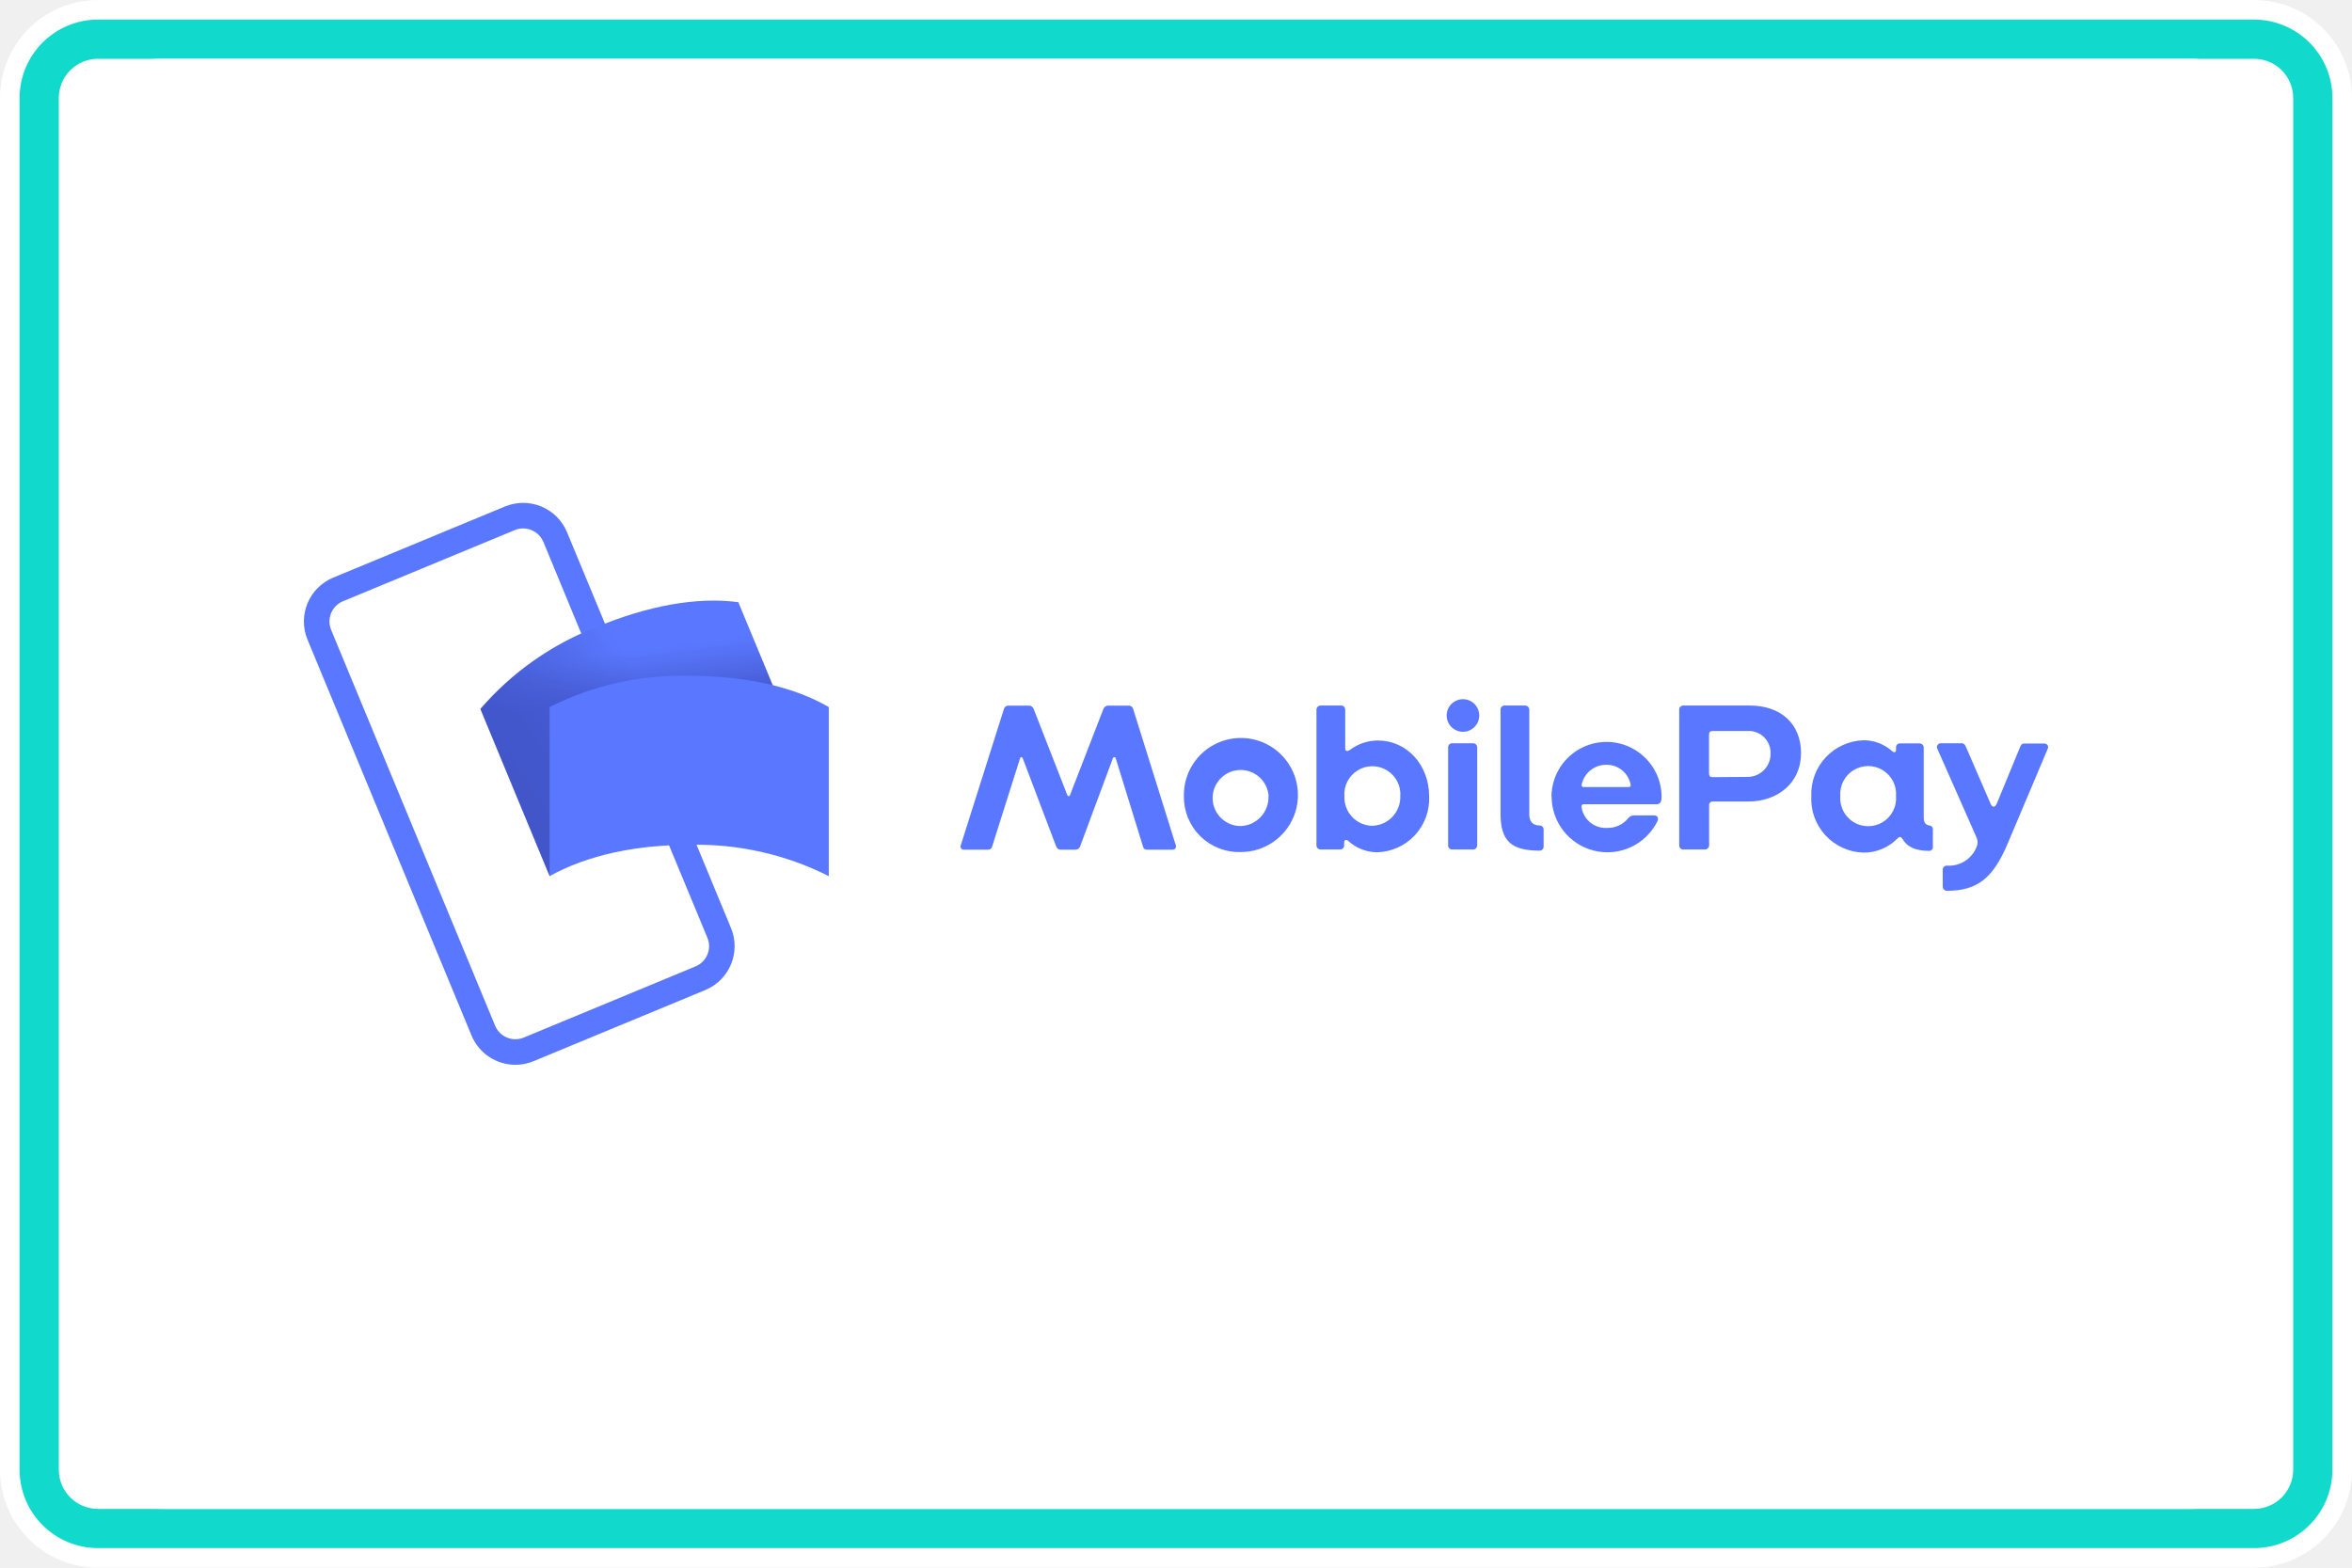
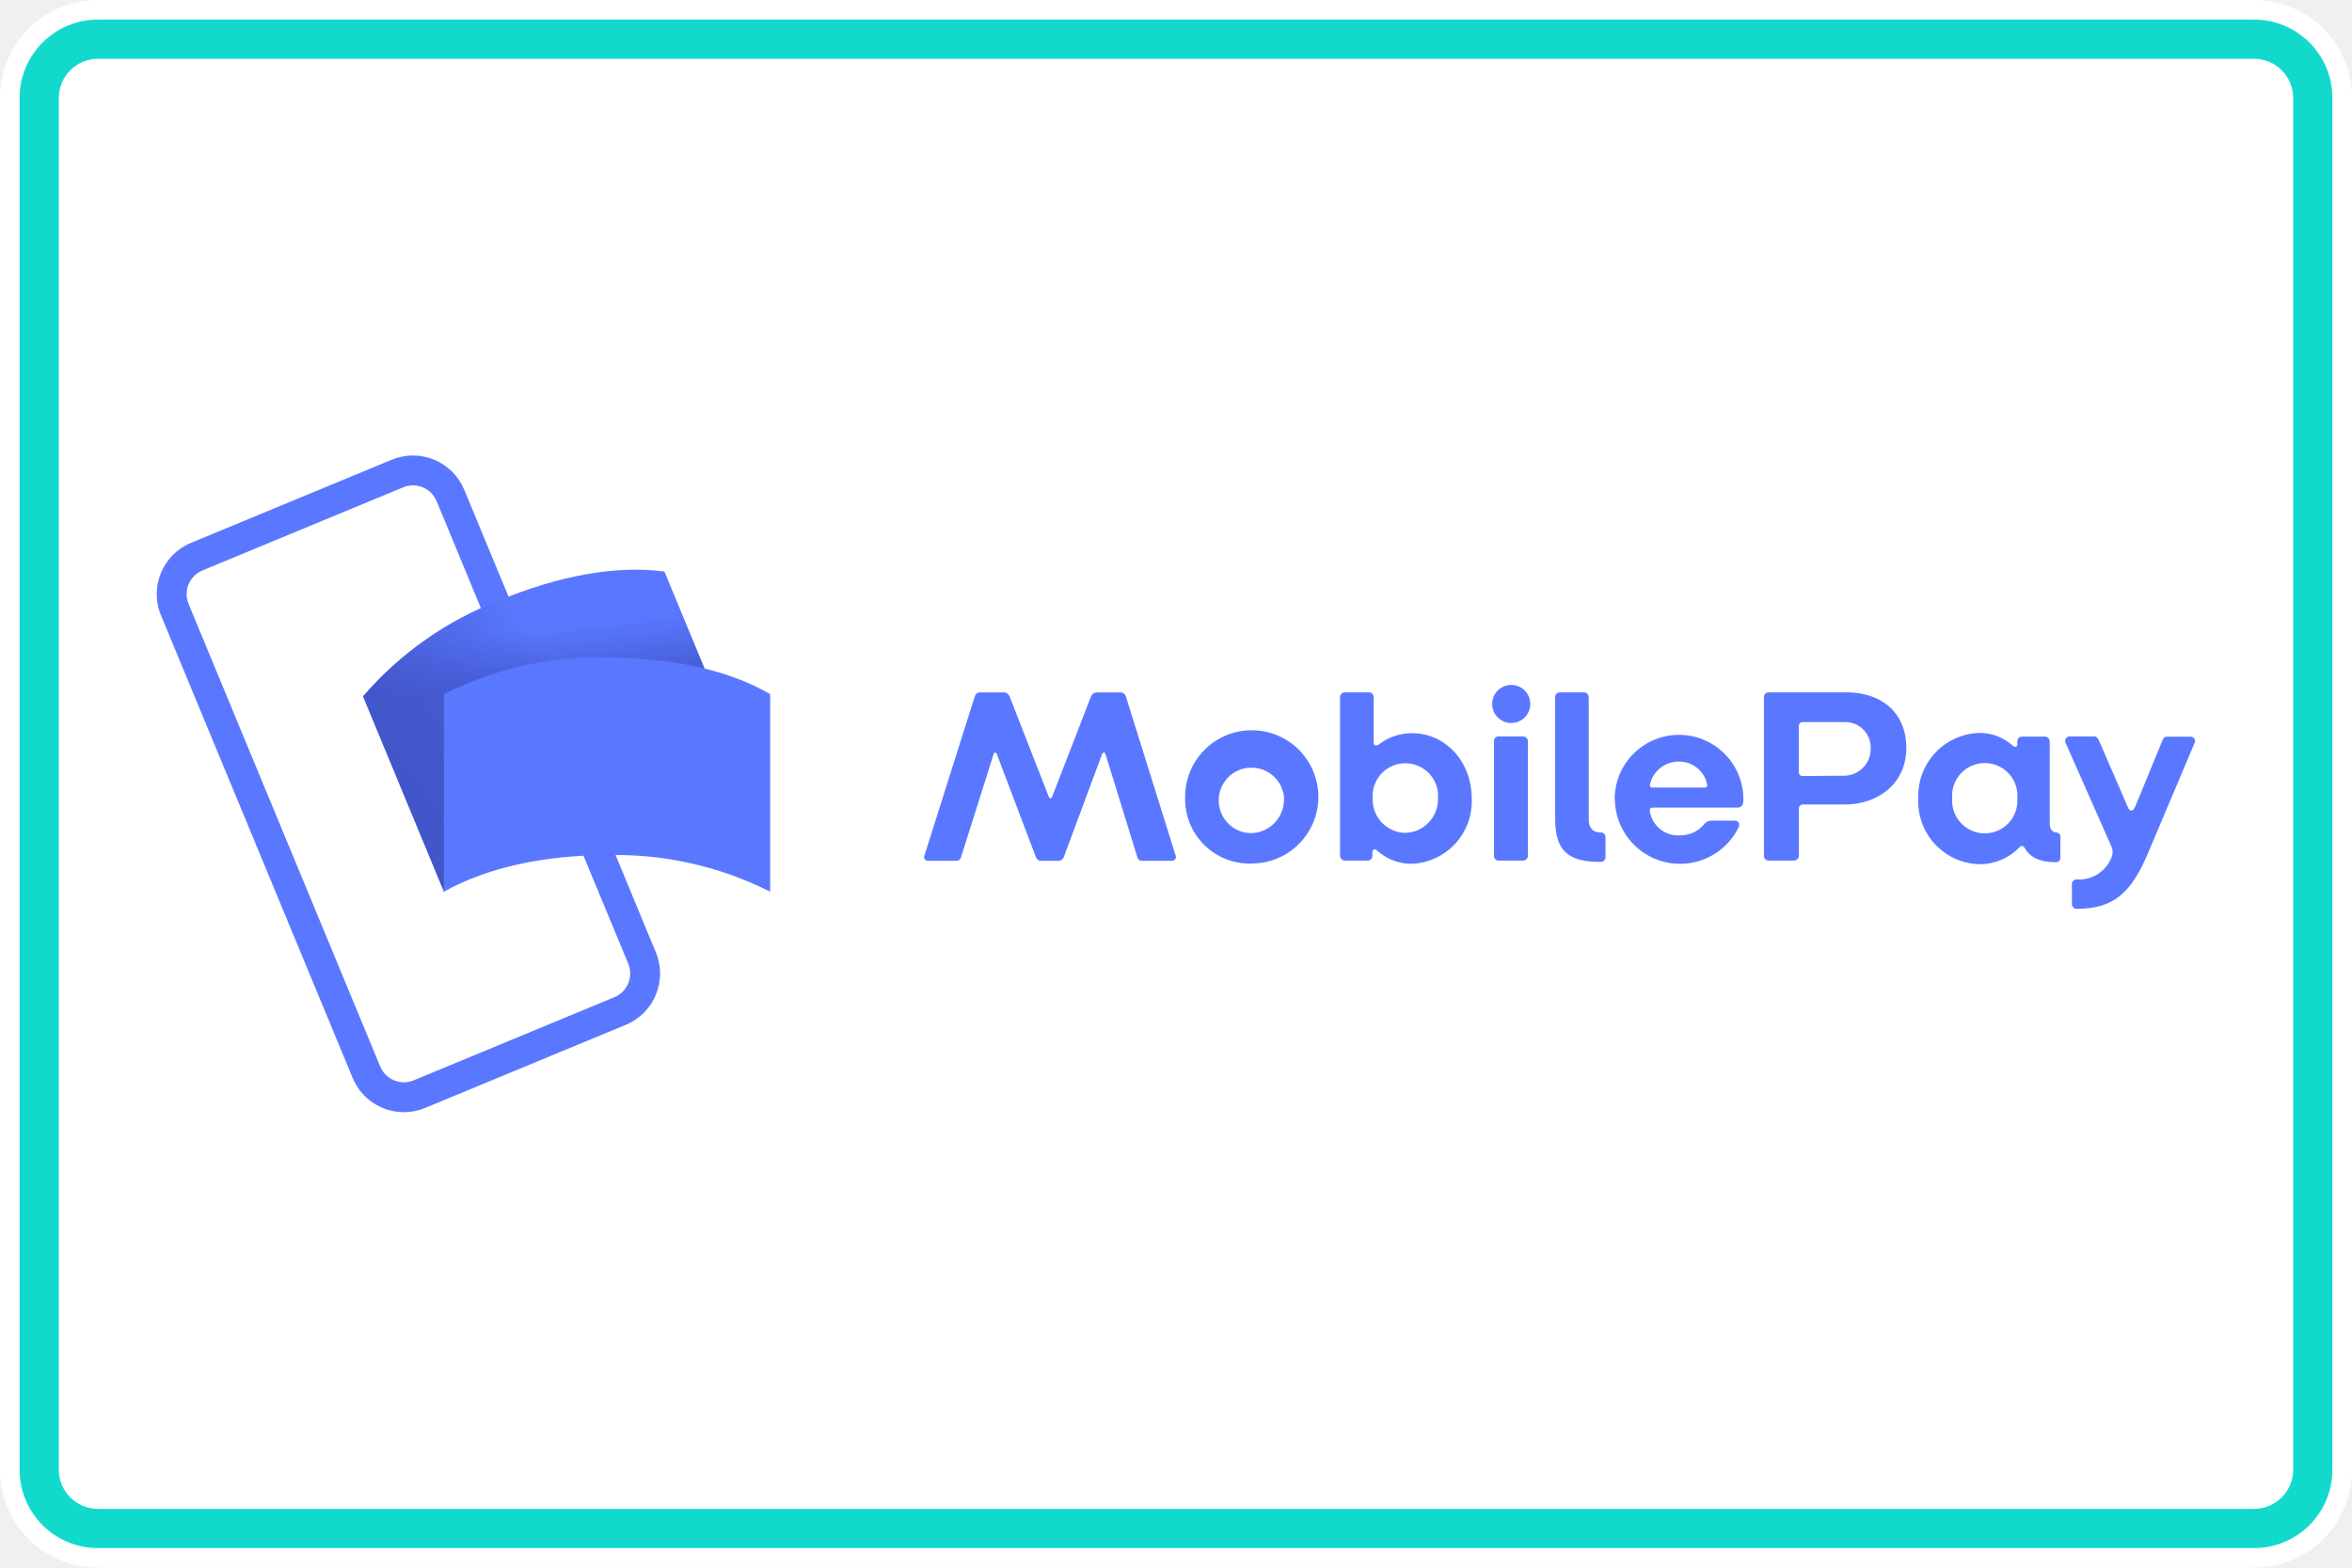
<svg xmlns="http://www.w3.org/2000/svg" width="120" height="80" viewBox="0 0 120 80" role="img" aria-labelledby="t-mobilepay">
  <rect width="120" height="80" rx="5" fill="#FFFFFF" />
  <rect x="1" y="1" width="118" height="78" rx="4" fill="#11D9CC" />
  <rect x="3" y="3" width="114" height="74" rx="2" fill="white" />
-   <svg fill="none" x="3" y="3" width="114" height="74" viewBox="0 0 120 80" preserveAspectRatio="xMidYMid meet">
+   <svg fill="none" x="8" y="8" width="104" height="64" viewBox="11.9 24.5 96.21 31" preserveAspectRatio="xMidYMid meet">
    <rect width="120" height="80" rx="4" fill="white" />
    <path d="M48.134 43.375L50.507 35.874C50.532 35.77 50.62 35.694 50.727 35.685H51.918C52.025 35.7 52.114 35.773 52.151 35.874L53.999 40.606C54.035 40.701 54.129 40.71 54.16 40.606L55.994 35.874C56.031 35.773 56.121 35.7 56.228 35.685H57.419C57.525 35.694 57.614 35.77 57.639 35.874L59.985 43.375C60.012 43.432 60.007 43.5 59.971 43.553C59.935 43.606 59.874 43.636 59.81 43.631H58.394C58.294 43.636 58.205 43.567 58.183 43.469L56.677 38.597C56.655 38.503 56.547 38.503 56.516 38.597L54.718 43.433C54.687 43.55 54.582 43.631 54.462 43.631H53.63C53.5 43.631 53.432 43.559 53.383 43.433L51.549 38.597C51.513 38.503 51.419 38.503 51.397 38.597L49.855 43.469C49.831 43.57 49.738 43.638 49.635 43.631H48.286C48.226 43.63 48.17 43.598 48.139 43.545C48.107 43.493 48.105 43.429 48.134 43.375ZM60.435 40.678C60.409 39.4 61.159 38.234 62.332 37.727C63.506 37.22 64.869 37.474 65.782 38.368C66.695 39.263 66.976 40.621 66.493 41.804C66.01 42.987 64.859 43.761 63.581 43.761C62.749 43.79 61.942 43.476 61.347 42.894C60.753 42.311 60.423 41.51 60.435 40.678ZM65.109 40.678C65.052 39.838 64.334 39.197 63.492 39.237C62.651 39.278 61.997 39.984 62.021 40.826C62.045 41.668 62.738 42.336 63.581 42.328C64.455 42.291 65.135 41.553 65.1 40.678H65.109ZM69.495 43.145C69.378 43.051 69.275 43.087 69.275 43.249V43.402C69.275 43.52 69.182 43.617 69.064 43.622H67.967C67.847 43.617 67.751 43.521 67.747 43.402V35.901C67.751 35.781 67.847 35.685 67.967 35.68H69.122C69.24 35.685 69.333 35.782 69.333 35.901V38.04C69.333 38.193 69.437 38.238 69.603 38.121C70.045 37.789 70.583 37.61 71.136 37.608C72.736 37.608 73.963 38.957 73.963 40.692C73.999 41.484 73.714 42.258 73.173 42.839C72.632 43.419 71.879 43.756 71.086 43.775C70.496 43.768 69.93 43.544 69.495 43.145ZM72.371 40.692C72.416 40.113 72.132 39.558 71.637 39.255C71.141 38.952 70.518 38.952 70.023 39.255C69.528 39.558 69.244 40.113 69.288 40.692C69.273 41.111 69.426 41.519 69.714 41.824C70.003 42.13 70.401 42.306 70.821 42.314C71.244 42.305 71.646 42.127 71.937 41.819C72.228 41.512 72.385 41.101 72.371 40.678V40.692ZM74.929 36.229C74.929 35.732 75.331 35.33 75.828 35.33C76.324 35.33 76.727 35.732 76.727 36.229C76.727 36.725 76.324 37.128 75.828 37.128C75.331 37.128 74.929 36.725 74.929 36.229ZM75.01 43.42V37.981C75.01 37.863 75.103 37.766 75.221 37.761H76.376C76.437 37.759 76.496 37.781 76.541 37.822C76.585 37.863 76.612 37.921 76.614 37.981V43.402C76.61 43.521 76.514 43.617 76.394 43.622H75.221C75.103 43.617 75.01 43.52 75.01 43.402V43.42ZM77.9 41.64V35.901C77.899 35.782 77.993 35.685 78.111 35.68H79.266C79.385 35.685 79.481 35.781 79.486 35.901V41.676C79.486 42.049 79.648 42.296 80.057 42.296C80.115 42.296 80.171 42.319 80.213 42.361C80.254 42.402 80.277 42.458 80.277 42.516V43.474C80.272 43.592 80.175 43.685 80.057 43.685C78.52 43.685 77.9 43.181 77.9 41.64ZM80.709 40.714C80.713 39.629 81.295 38.628 82.237 38.089C83.179 37.549 84.338 37.554 85.275 38.1C86.213 38.646 86.789 39.651 86.785 40.737C86.785 40.948 86.726 41.123 86.515 41.123H82.497C82.394 41.123 82.358 41.181 82.367 41.276C82.467 41.98 83.096 42.485 83.805 42.431C84.232 42.437 84.639 42.253 84.915 41.928C85.001 41.807 85.14 41.736 85.288 41.739H86.362C86.551 41.739 86.632 41.869 86.56 42.053C85.93 43.338 84.498 44.019 83.104 43.697C81.71 43.376 80.721 42.136 80.718 40.705L80.709 40.714ZM84.974 40.175C85.055 40.175 85.091 40.139 85.077 40.044C84.954 39.399 84.385 38.936 83.729 38.948C83.087 38.947 82.528 39.388 82.38 40.013C82.358 40.094 82.38 40.175 82.475 40.175H84.974ZM87.756 43.402V35.901C87.755 35.782 87.849 35.685 87.967 35.68H91.648C93.329 35.68 94.475 36.66 94.475 38.31C94.475 39.959 93.176 40.975 91.567 40.975H89.616C89.557 40.969 89.498 40.99 89.457 41.033C89.415 41.076 89.396 41.136 89.405 41.195V43.402C89.4 43.521 89.305 43.617 89.185 43.622H87.971C87.852 43.62 87.756 43.522 87.756 43.402ZM91.567 39.617C92.263 39.596 92.811 39.015 92.794 38.319C92.804 37.989 92.677 37.669 92.444 37.435C92.211 37.201 91.892 37.074 91.562 37.083H89.598C89.459 37.083 89.4 37.155 89.4 37.294V39.42C89.4 39.559 89.459 39.631 89.598 39.631L91.567 39.617ZM95.041 40.678C95.011 39.883 95.3 39.109 95.845 38.53C96.39 37.95 97.145 37.614 97.94 37.595C98.514 37.598 99.067 37.811 99.495 38.193C99.598 38.287 99.715 38.274 99.715 38.134V37.981C99.715 37.865 99.81 37.77 99.926 37.77H101.023C101.143 37.775 101.239 37.871 101.243 37.99V41.847C101.243 42.139 101.347 42.269 101.549 42.296C101.654 42.298 101.74 42.38 101.747 42.485V43.501C101.747 43.61 101.658 43.698 101.549 43.698C100.776 43.698 100.322 43.478 100.066 43.033C99.994 42.916 99.913 42.894 99.796 43.011C99.302 43.519 98.621 43.802 97.913 43.793C97.116 43.77 96.362 43.426 95.821 42.84C95.281 42.254 94.999 41.474 95.041 40.678ZM99.715 40.678C99.759 40.101 99.476 39.548 98.983 39.245C98.489 38.943 97.867 38.943 97.373 39.245C96.88 39.548 96.597 40.101 96.641 40.678C96.597 41.255 96.88 41.809 97.373 42.111C97.867 42.413 98.489 42.413 98.983 42.111C99.476 41.809 99.759 41.255 99.715 40.678ZM102.29 45.68V44.723C102.295 44.605 102.392 44.512 102.511 44.512C103.263 44.568 103.956 44.105 104.192 43.388C104.231 43.238 104.215 43.078 104.147 42.939L101.998 38.076C101.961 38.01 101.962 37.929 102.001 37.864C102.04 37.799 102.111 37.76 102.187 37.761H103.342C103.459 37.761 103.531 37.856 103.576 37.973L104.924 41.083C105.019 41.33 105.171 41.316 105.275 41.083L106.56 37.964C106.605 37.847 106.663 37.775 106.78 37.775H107.89C107.96 37.771 108.026 37.803 108.066 37.86C108.106 37.916 108.114 37.989 108.088 38.053L105.877 43.285C105.072 45.191 104.219 45.901 102.511 45.901C102.391 45.896 102.295 45.8 102.29 45.68Z" fill="#5A78FF" />
    <path style="mix-blend-mode:multiply" opacity="0.7" d="M27.007 27.556L25.704 28.096L29.286 36.743L30.588 36.203L27.007 27.556Z" fill="url(#paint0_linear_829_5373)" />
    <path style="mix-blend-mode:multiply" opacity="0.7" d="M33.551 47.042L34.853 46.502L30.799 36.715L29.497 37.254L33.551 47.042Z" fill="url(#paint1_linear_829_5373)" />
    <path d="M31.906 40.554C29.196 41.678 26.934 43.226 25.453 45.093L21.633 35.869C23.375 33.845 25.593 32.285 28.087 31.33C30.796 30.206 33.534 29.663 35.86 29.979L39.68 39.203C37.017 39.002 34.345 39.467 31.906 40.554Z" fill="#5A78FF" />
    <path d="M23.566 55.5C22.505 55.5 21.549 54.862 21.143 53.882L12.097 32.045C11.543 30.709 12.178 29.177 13.514 28.623L22.988 24.699C23.63 24.434 24.351 24.433 24.993 24.699C25.634 24.965 26.144 25.475 26.41 26.116L35.455 47.955C36.008 49.29 35.374 50.821 34.038 51.375L24.564 55.3C24.247 55.432 23.908 55.5 23.566 55.5ZM23.991 25.909C23.832 25.909 23.675 25.941 23.528 26.002L14.053 29.926C13.757 30.049 13.522 30.284 13.399 30.58C13.277 30.876 13.277 31.209 13.399 31.505L22.445 53.344C22.701 53.96 23.408 54.252 24.024 53.998L33.499 50.071C33.795 49.949 34.03 49.713 34.153 49.417C34.276 49.121 34.276 48.788 34.153 48.492L25.107 26.656C24.92 26.204 24.48 25.91 23.991 25.909Z" fill="#5A78FF" />
    <g style="mix-blend-mode:multiply" opacity="0.4">
      <path opacity="0.9" d="M31.906 40.554C29.196 41.678 26.934 43.226 25.453 45.093L21.633 35.869C23.375 33.845 25.593 32.285 28.087 31.33C30.796 30.206 33.534 29.663 35.86 29.979L39.68 39.203C37.017 39.002 34.345 39.467 31.906 40.554Z" fill="url(#paint2_linear_829_5373)" />
      <path opacity="0.7" d="M31.906 40.554C29.196 41.678 26.934 43.226 25.453 45.093L21.633 35.869C23.375 33.845 25.593 32.285 28.087 31.33C30.796 30.206 33.534 29.663 35.86 29.979L39.68 39.203C37.017 39.002 34.345 39.467 31.906 40.554Z" fill="url(#paint3_linear_829_5373)" />
    </g>
    <path d="M25.452 45.09C27.533 43.933 30.218 43.366 33.151 43.366C35.82 43.295 38.465 43.888 40.849 45.092V35.765C38.821 34.583 36.084 34.04 33.151 34.04C30.481 33.968 27.836 34.56 25.452 35.763V45.09Z" fill="#5A78FF" />
    <defs>
      <linearGradient id="paint0_linear_829_5373" x1="29.061" y1="34.405" x2="28.476" y2="27.582" gradientUnits="userSpaceOnUse">
        <stop stop-color="#504678" />
        <stop offset="0.302" stop-color="#504678" stop-opacity="0.616" />
        <stop offset="0.608" stop-color="#504678" stop-opacity="0.283" />
        <stop offset="0.852" stop-color="#504678" stop-opacity="0.076" />
        <stop offset="1" stop-color="#504678" stop-opacity="0" />
      </linearGradient>
      <linearGradient id="paint1_linear_829_5373" x1="31.137" y1="39.327" x2="31.504" y2="46.971" gradientUnits="userSpaceOnUse">
        <stop stop-color="#504678" />
        <stop offset="0.302" stop-color="#504678" stop-opacity="0.616" />
        <stop offset="0.608" stop-color="#504678" stop-opacity="0.283" />
        <stop offset="0.852" stop-color="#504678" stop-opacity="0.076" />
        <stop offset="1" stop-color="#504678" stop-opacity="0" />
      </linearGradient>
      <linearGradient id="paint2_linear_829_5373" x1="24.106" y1="39.976" x2="31.263" y2="35.097" gradientUnits="userSpaceOnUse">
        <stop stop-color="#504678" />
        <stop offset="0.179" stop-color="#504678" stop-opacity="0.872" />
        <stop offset="0.526" stop-color="#504678" stop-opacity="0.536" />
        <stop offset="1" stop-color="#504678" stop-opacity="0" />
      </linearGradient>
      <linearGradient id="paint3_linear_829_5373" x1="30.246" y1="35.207" x2="29.928" y2="32.668" gradientUnits="userSpaceOnUse">
        <stop stop-color="#504678" />
        <stop offset="0.643" stop-color="#504678" stop-opacity="0.332" />
        <stop offset="1" stop-color="#504678" stop-opacity="0" />
      </linearGradient>
    </defs>
  </svg>
</svg>
